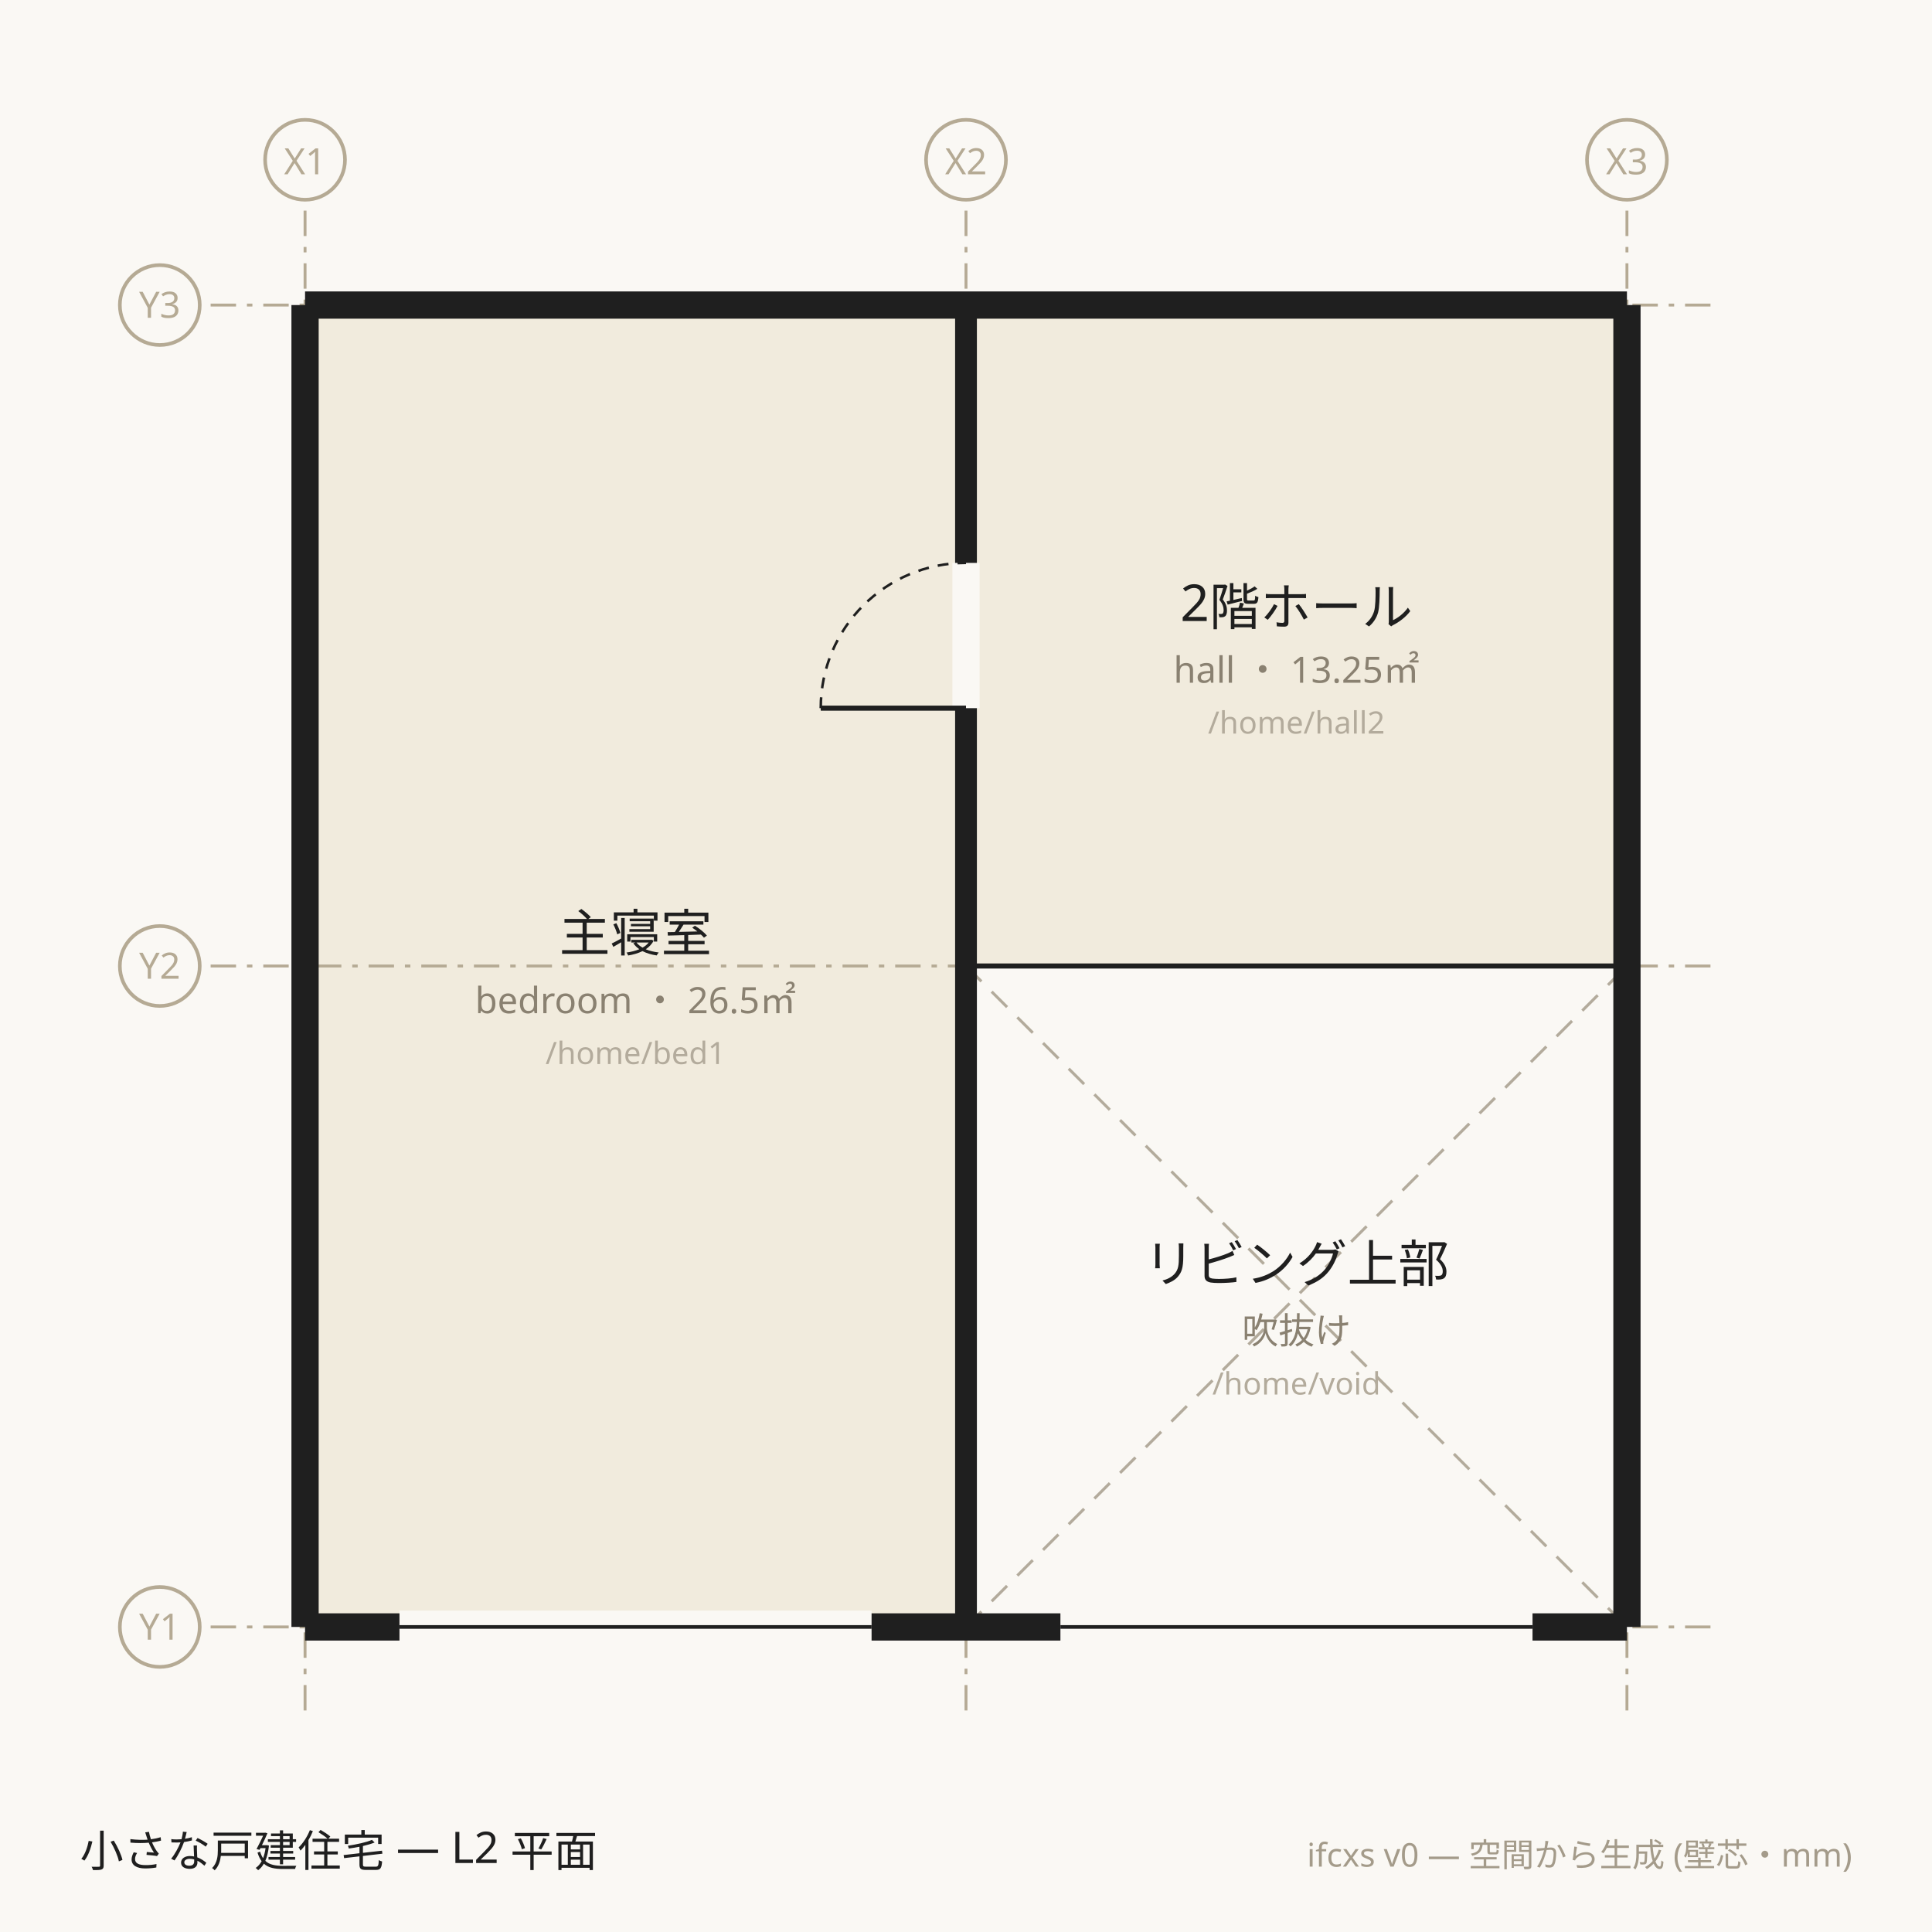
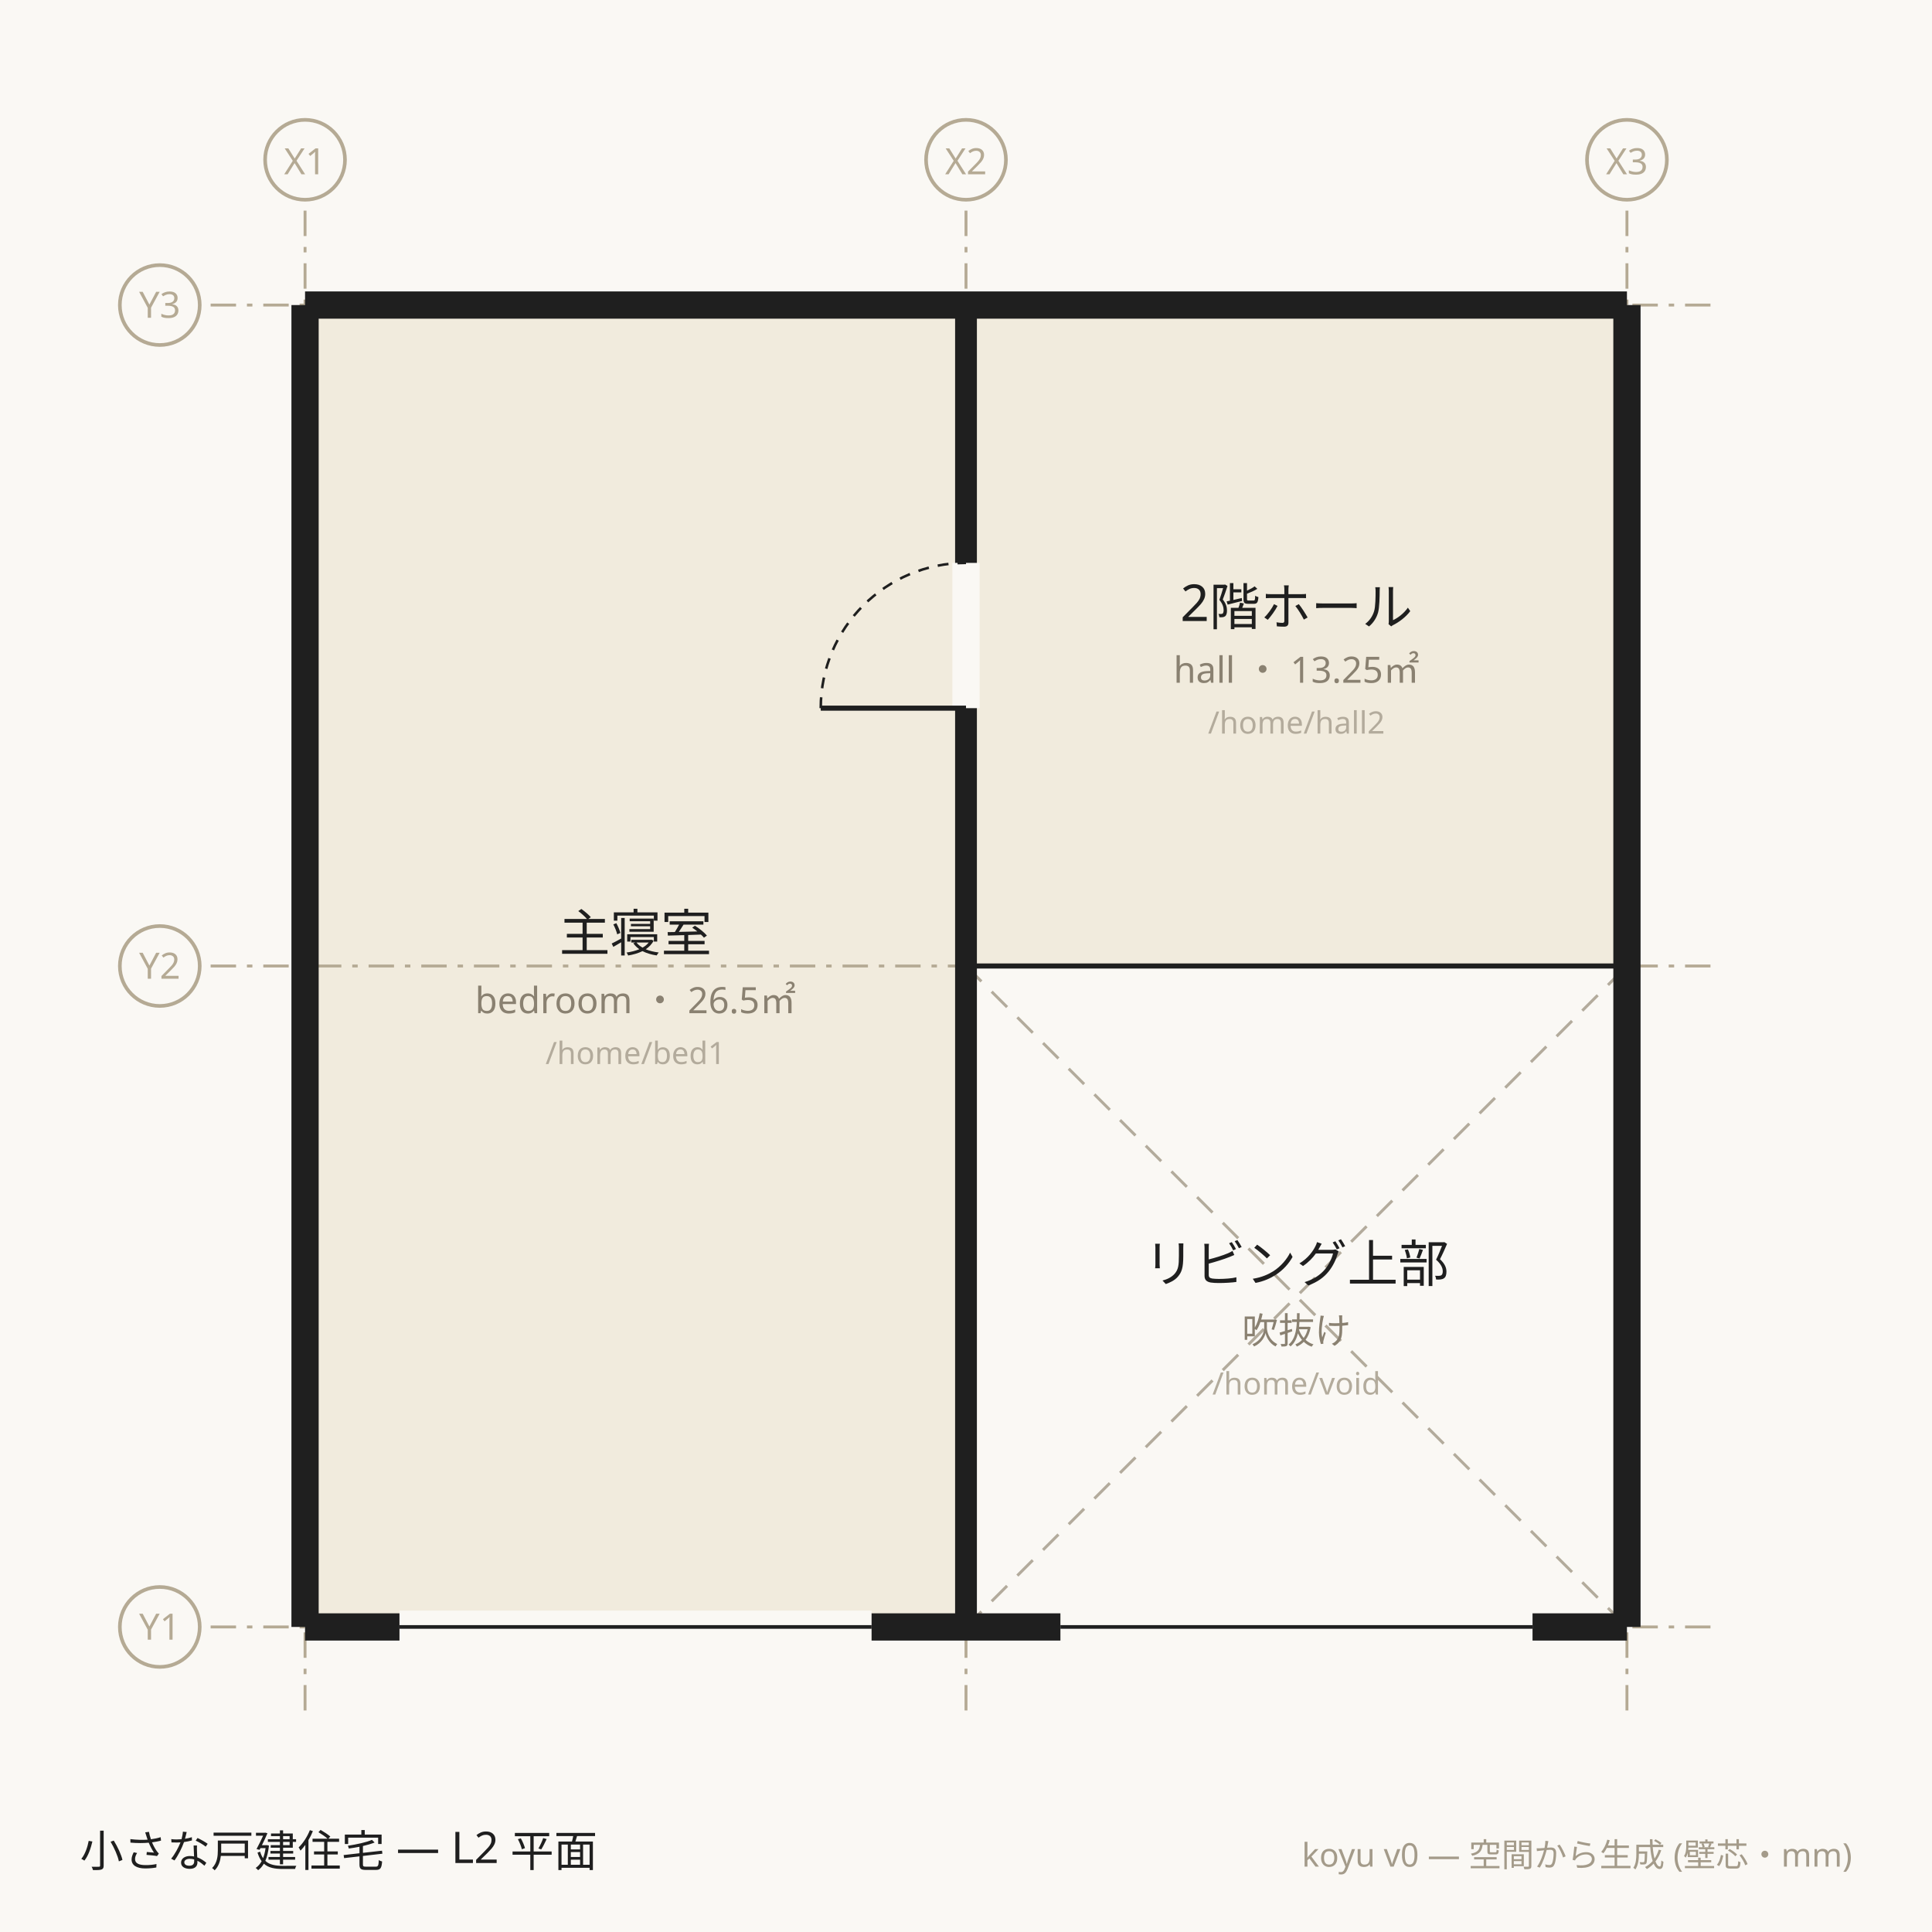
<svg xmlns="http://www.w3.org/2000/svg" width="532" height="532" viewBox="0 0 532 532" font-family="'Hiragino Sans','Noto Sans JP',sans-serif">
  <rect width="532" height="532" fill="#faf8f4" />
  <rect x="84" y="84" width="182" height="364" fill="#f1ebdd" />
  <rect x="266" y="266" width="182" height="182" fill="#faf8f4" />
  <line x1="266" y1="448" x2="448" y2="266" stroke="#b3ab9c" stroke-width="0.8" stroke-dasharray="6 4" />
  <line x1="266" y1="266" x2="448" y2="448" stroke="#b3ab9c" stroke-width="0.8" stroke-dasharray="6 4" />
  <rect x="266" y="84" width="182" height="182" fill="#f1ebdd" />
  <line x1="84" y1="58" x2="84" y2="474" stroke="#b5aa94" stroke-width="0.8" stroke-dasharray="7 3 1.5 3" />
  <circle cx="84" cy="44" r="11" fill="none" stroke="#b5aa94" stroke-width="1" />
  <text x="84" y="48" text-anchor="middle" font-size="10" fill="#b5aa94">X1</text>
  <line x1="266" y1="58" x2="266" y2="474" stroke="#b5aa94" stroke-width="0.8" stroke-dasharray="7 3 1.5 3" />
  <circle cx="266" cy="44" r="11" fill="none" stroke="#b5aa94" stroke-width="1" />
  <text x="266" y="48" text-anchor="middle" font-size="10" fill="#b5aa94">X2</text>
  <line x1="448" y1="58" x2="448" y2="474" stroke="#b5aa94" stroke-width="0.8" stroke-dasharray="7 3 1.5 3" />
  <circle cx="448" cy="44" r="11" fill="none" stroke="#b5aa94" stroke-width="1" />
  <text x="448" y="48" text-anchor="middle" font-size="10" fill="#b5aa94">X3</text>
  <line x1="58" y1="448" x2="474" y2="448" stroke="#b5aa94" stroke-width="0.8" stroke-dasharray="7 3 1.5 3" />
  <circle cx="44" cy="448" r="11" fill="none" stroke="#b5aa94" stroke-width="1" />
  <text x="44" y="451.5" text-anchor="middle" font-size="10" fill="#b5aa94">Y1</text>
  <line x1="58" y1="266" x2="474" y2="266" stroke="#b5aa94" stroke-width="0.8" stroke-dasharray="7 3 1.5 3" />
  <circle cx="44" cy="266" r="11" fill="none" stroke="#b5aa94" stroke-width="1" />
  <text x="44" y="269.5" text-anchor="middle" font-size="10" fill="#b5aa94">Y2</text>
  <line x1="58" y1="84" x2="474" y2="84" stroke="#b5aa94" stroke-width="0.8" stroke-dasharray="7 3 1.5 3" />
  <circle cx="44" cy="84" r="11" fill="none" stroke="#b5aa94" stroke-width="1" />
  <text x="44" y="87.5" text-anchor="middle" font-size="10" fill="#b5aa94">Y3</text>
  <rect x="84" y="444.25" width="182" height="7.5" fill="#1f1f1f" />
  <rect x="80.25" y="84" width="7.5" height="364" fill="#1f1f1f" />
  <rect x="84" y="80.25" width="182" height="7.5" fill="#1f1f1f" />
  <rect x="263" y="266" width="6" height="182" fill="#1f1f1f" />
  <rect x="263" y="84" width="6" height="182" fill="#1f1f1f" />
  <line x1="266" y1="266" x2="448" y2="266" stroke="#1f1f1f" stroke-width="1.4" />
  <rect x="266" y="444.25" width="182" height="7.5" fill="#1f1f1f" />
  <rect x="444.25" y="266" width="7.5" height="182" fill="#1f1f1f" />
  <rect x="444.25" y="84" width="7.5" height="182" fill="#1f1f1f" />
  <rect x="266" y="80.25" width="182" height="7.5" fill="#1f1f1f" />
  <rect x="110" y="443.5" width="130" height="9" fill="#faf8f4" />
  <line x1="110" y1="448" x2="240" y2="448" stroke="#1f1f1f" stroke-width="1" />
  <rect x="262.25" y="155" width="7.5" height="40" fill="#faf8f4" />
  <line x1="266" y1="195" x2="226" y2="195" stroke="#1f1f1f" stroke-width="1.4" />
  <path d="M 226 195 A 40 40 0 0 1 266 155" fill="none" stroke="#1f1f1f" stroke-width="0.7" stroke-dasharray="3 2.5" />
  <rect x="292" y="443.5" width="130" height="9" fill="#faf8f4" />
  <line x1="292" y1="448" x2="422" y2="448" stroke="#1f1f1f" stroke-width="1" />
  <text x="175" y="262" text-anchor="middle" font-size="14" fill="#1f1f1f">主寝室</text>
  <text x="175" y="279" text-anchor="middle" font-size="10" fill="#8a8171">bedroom ・ 26.5㎡</text>
  <text x="175" y="293" text-anchor="middle" font-size="8.5" fill="#b3ab9c">/home/bed1</text>
  <text x="357" y="353" text-anchor="middle" font-size="14" fill="#1f1f1f">リビング上部</text>
  <text x="357" y="370" text-anchor="middle" font-size="10" fill="#8a8171">吹抜け</text>
  <text x="357" y="384" text-anchor="middle" font-size="8.5" fill="#b3ab9c">/home/void</text>
  <text x="357" y="171" text-anchor="middle" font-size="14" fill="#1f1f1f">2階ホール</text>
  <text x="357" y="188" text-anchor="middle" font-size="10" fill="#8a8171">hall ・ 13.25㎡</text>
  <text x="357" y="202" text-anchor="middle" font-size="8.5" fill="#b3ab9c">/home/hall2</text>
  <text x="22" y="514" font-size="12" fill="#1f1f1f">小さな戸建住宅 — L2 平面</text>
-   <text x="510" y="514" text-anchor="end" font-size="9" fill="#a49b8a">ifcxs v0 — 空間から生成 (壁芯・mm)</text>
+   <text x="510" y="514" text-anchor="end" font-size="9" fill="#a49b8a">koyu v0 — 空間から生成 (壁芯・mm)</text>
</svg>
